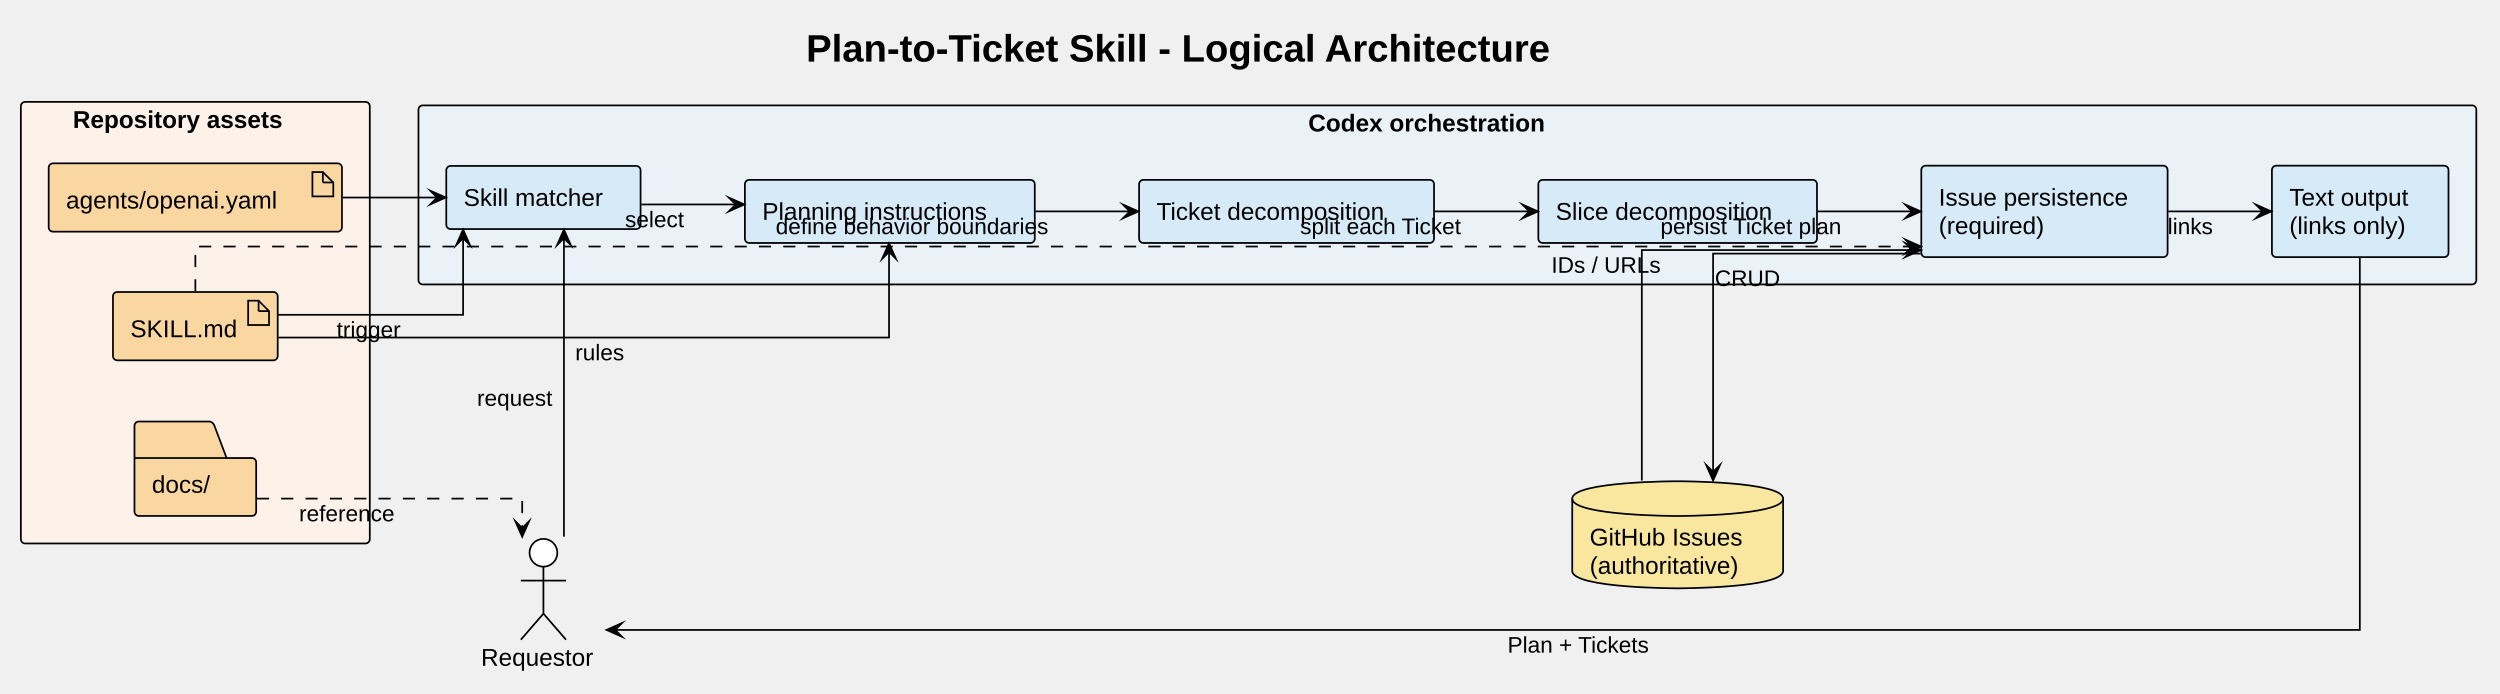
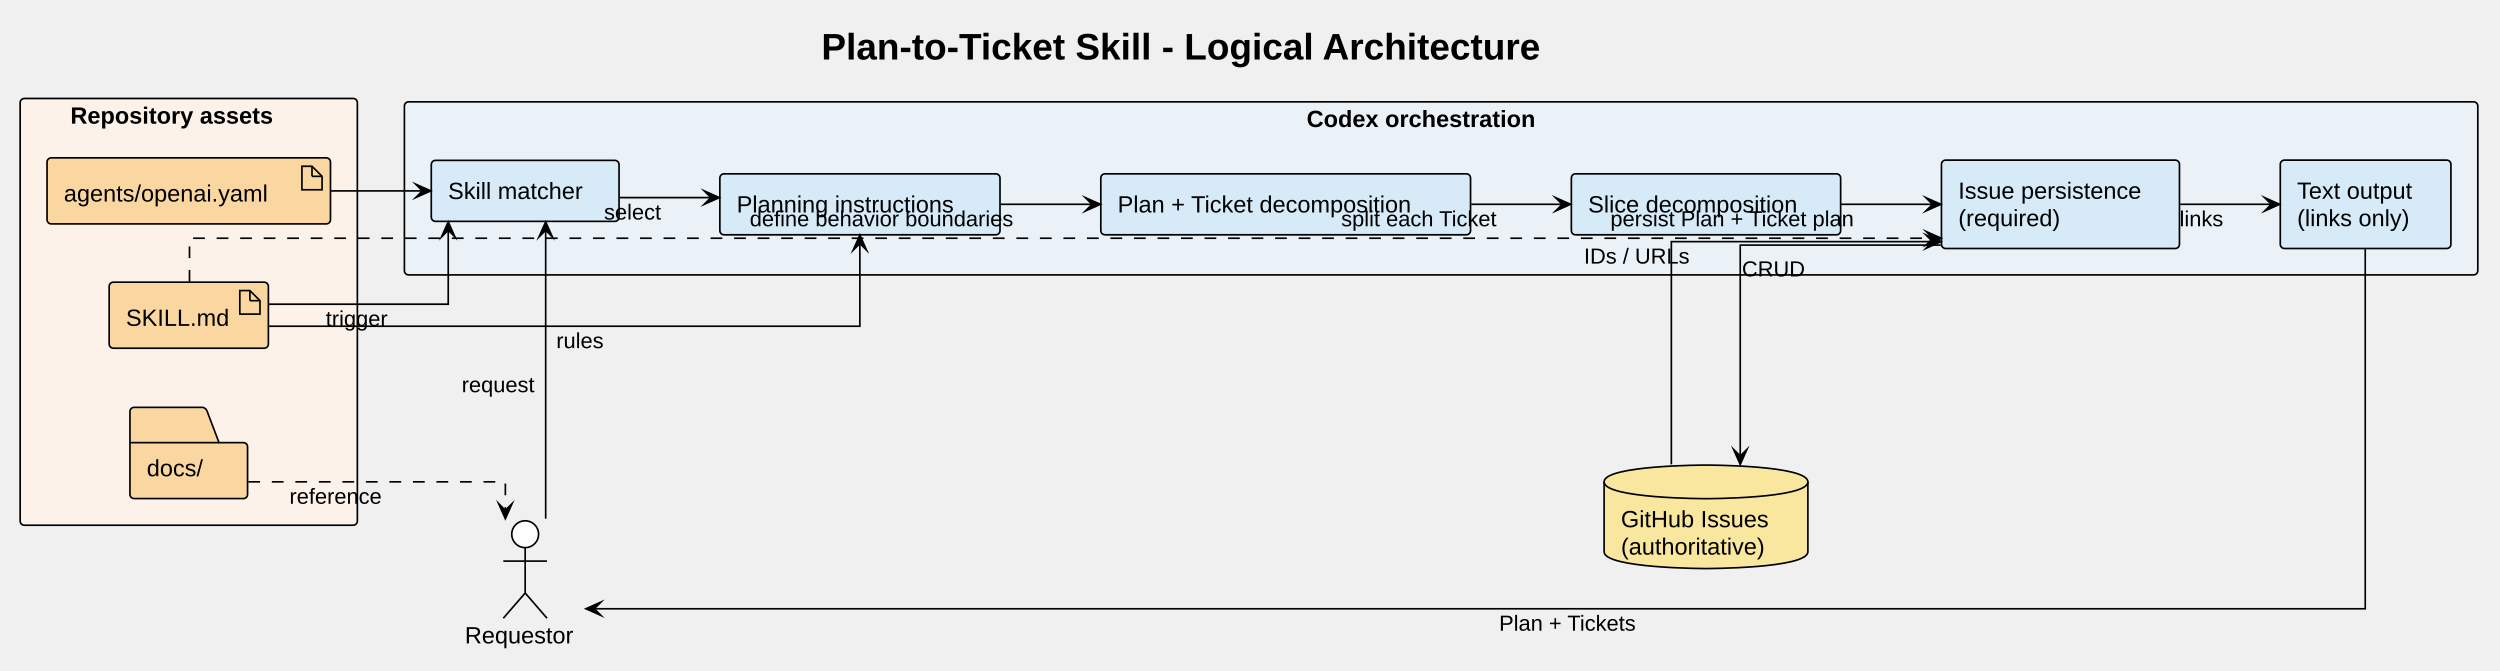
- <svg xmlns="http://www.w3.org/2000/svg" contentStyleType="text/css" data-diagram-type="DESCRIPTION" height="399px" preserveAspectRatio="none" style="width:1438px;height:399px;background:#FFFFFF;" version="1.1" viewBox="0 0 1438 399" width="1438px" zoomAndPan="magnify">
+ <svg xmlns="http://www.w3.org/2000/svg" contentStyleType="text/css" data-diagram-type="DESCRIPTION" height="399px" preserveAspectRatio="none" style="width:1488px;height:399px;background:#FFFFFF;" version="1.1" viewBox="0 0 1488 399" width="1488px" zoomAndPan="magnify">
  <defs />
  <g>
    <g class="title" data-source-line="10">
-       <text fill="#000000" font-family="Arial" font-size="22" font-weight="700" lengthAdjust="spacing" textLength="508.986" x="463.692" y="35.421">Plan-to-Ticket Skill - Logical Architecture</text>
+       <text fill="#000000" font-family="Arial" font-size="22" font-weight="700" lengthAdjust="spacing" textLength="508.986" x="488.902" y="35.421">Plan-to-Ticket Skill - Logical Architecture</text>
    </g>
    <g class="cluster" data-qualified-name="orchestration" data-source-line="14" id="ent0002">
-       <rect fill="#EAF2F8" height="103" rx="2.5" ry="2.5" style="stroke:#000000;stroke-width:1;" width="1183.67" x="240.7" y="60.609" />
-       <text fill="#000000" font-family="Arial" font-size="14" font-weight="700" lengthAdjust="spacing" textLength="160.05" x="752.51" y="75.605">Codex orchestration</text>
+       <rect fill="#EAF2F8" height="103" rx="2.5" ry="2.5" style="stroke:#000000;stroke-width:1;" width="1234.09" x="240.7" y="60.609" />
+       <text fill="#000000" font-family="Arial" font-size="14" font-weight="700" lengthAdjust="spacing" textLength="160.05" x="777.72" y="75.605">Codex orchestration</text>
    </g>
    <g class="cluster" data-qualified-name="repository" data-source-line="25" id="ent0010">
      <rect fill="#FDF2E9" height="254" rx="2.5" ry="2.5" style="stroke:#000000;stroke-width:1;" width="200.7" x="12" y="58.609" />
      <text fill="#000000" font-family="Arial" font-size="14" font-weight="700" lengthAdjust="spacing" textLength="140.895" x="41.902" y="73.605">Repository assets</text>
    </g>
    <g class="entity" data-qualified-name="orchestration.matcher" data-source-line="15" id="ent0003">
      <rect fill="#D6EAF8" height="36.297" rx="2.5" ry="2.5" style="stroke:#000000;stroke-width:1;" width="111.759" x="256.7" y="95.459" />
      <text fill="#000000" font-family="Arial" font-size="14" lengthAdjust="spacing" textLength="91.759" x="266.7" y="118.454">Skill matcher</text>
    </g>
    <g class="entity" data-qualified-name="orchestration.planner" data-source-line="16" id="ent0004">
      <rect fill="#D6EAF8" height="36.297" rx="2.5" ry="2.5" style="stroke:#000000;stroke-width:1;" width="166.74" x="428.46" y="103.459" />
      <text fill="#000000" font-family="Arial" font-size="14" lengthAdjust="spacing" textLength="146.74" x="438.46" y="126.454">Planning instructions</text>
    </g>
    <g class="entity" data-qualified-name="orchestration.ticketing" data-source-line="17" id="ent0005">
-       <rect fill="#D6EAF8" height="36.297" rx="2.5" ry="2.5" style="stroke:#000000;stroke-width:1;" width="169.652" x="655.2" y="103.459" />
-       <text fill="#000000" font-family="Arial" font-size="14" lengthAdjust="spacing" textLength="149.652" x="665.2" y="126.454">Ticket decomposition</text>
+       <rect fill="#D6EAF8" height="36.297" rx="2.5" ry="2.5" style="stroke:#000000;stroke-width:1;" width="220.067" x="655.2" y="103.459" />
+       <text fill="#000000" font-family="Arial" font-size="14" lengthAdjust="spacing" textLength="200.067" x="665.2" y="126.454">Plan + Ticket decomposition</text>
    </g>
    <g class="entity" data-qualified-name="orchestration.slicing" data-source-line="18" id="ent0006">
-       <rect fill="#D6EAF8" height="36.297" rx="2.5" ry="2.5" style="stroke:#000000;stroke-width:1;" width="160.28" x="884.85" y="103.459" />
-       <text fill="#000000" font-family="Arial" font-size="14" lengthAdjust="spacing" textLength="140.28" x="894.85" y="126.454">Slice decomposition</text>
+       <rect fill="#D6EAF8" height="36.297" rx="2.5" ry="2.5" style="stroke:#000000;stroke-width:1;" width="160.28" x="935.27" y="103.459" />
+       <text fill="#000000" font-family="Arial" font-size="14" lengthAdjust="spacing" textLength="140.28" x="945.27" y="126.454">Slice decomposition</text>
    </g>
    <g class="entity" data-qualified-name="orchestration.persistence" data-source-line="19" id="ent0007">
-       <rect fill="#D6EAF8" height="52.594" rx="2.5" ry="2.5" style="stroke:#000000;stroke-width:1;" width="141.673" x="1105.13" y="95.309" />
-       <text fill="#000000" font-family="Arial" font-size="14" lengthAdjust="spacing" textLength="121.673" x="1115.13" y="118.305">Issue persistence</text>
-       <text fill="#000000" font-family="Arial" font-size="14" lengthAdjust="spacing" textLength="70.198" x="1115.13" y="134.601">(required)</text>
+       <rect fill="#D6EAF8" height="52.594" rx="2.5" ry="2.5" style="stroke:#000000;stroke-width:1;" width="141.673" x="1155.55" y="95.309" />
+       <text fill="#000000" font-family="Arial" font-size="14" lengthAdjust="spacing" textLength="121.673" x="1165.55" y="118.305">Issue persistence</text>
+       <text fill="#000000" font-family="Arial" font-size="14" lengthAdjust="spacing" textLength="70.198" x="1165.55" y="134.601">(required)</text>
    </g>
    <g class="entity" data-qualified-name="orchestration.output" data-source-line="20" id="ent0008">
-       <rect fill="#D6EAF8" height="52.594" rx="2.5" ry="2.5" style="stroke:#000000;stroke-width:1;" width="101.566" x="1306.81" y="95.309" />
-       <text fill="#000000" font-family="Arial" font-size="14" lengthAdjust="spacing" textLength="81.566" x="1316.81" y="118.305">Text output</text>
-       <text fill="#000000" font-family="Arial" font-size="14" lengthAdjust="spacing" textLength="77.041" x="1316.81" y="134.601">(links only)</text>
+       <rect fill="#D6EAF8" height="52.594" rx="2.5" ry="2.5" style="stroke:#000000;stroke-width:1;" width="101.566" x="1357.22" y="95.309" />
+       <text fill="#000000" font-family="Arial" font-size="14" lengthAdjust="spacing" textLength="81.566" x="1367.22" y="118.305">Text output</text>
+       <text fill="#000000" font-family="Arial" font-size="14" lengthAdjust="spacing" textLength="77.041" x="1367.22" y="134.601">(links only)</text>
    </g>
    <g class="entity" data-qualified-name="repository.skill" data-source-line="26" id="ent0011">
      <rect fill="#FAD7A0" height="39.297" rx="2.5" ry="2.5" style="stroke:#000000;stroke-width:1;" width="94.77" x="64.97" y="167.959" />
      <polygon fill="#FAD7A0" points="142.74,172.959,142.74,186.959,154.74,186.959,154.74,178.959,148.74,172.959,142.74,172.959" style="stroke:#000000;stroke-width:1;stroke-linejoin:miter;stroke-miterlimit:10;" />
      <line style="stroke:#000000;stroke-width:1;" x1="148.74" x2="148.74" y1="172.959" y2="178.959" />
      <line style="stroke:#000000;stroke-width:1;" x1="154.74" x2="148.74" y1="178.959" y2="178.959" />
      <text fill="#000000" font-family="Arial" font-size="14" lengthAdjust="spacing" textLength="64.77" x="74.97" y="193.954">SKILL.md</text>
    </g>
    <g class="entity" data-qualified-name="repository.metadata" data-source-line="27" id="ent0012">
      <rect fill="#FAD7A0" height="39.297" rx="2.5" ry="2.5" style="stroke:#000000;stroke-width:1;" width="168.701" x="28" y="93.959" />
      <polygon fill="#FAD7A0" points="179.701,98.959,179.701,112.959,191.701,112.959,191.701,104.959,185.701,98.959,179.701,98.959" style="stroke:#000000;stroke-width:1;stroke-linejoin:miter;stroke-miterlimit:10;" />
      <line style="stroke:#000000;stroke-width:1;" x1="185.701" x2="185.701" y1="98.959" y2="104.959" />
      <line style="stroke:#000000;stroke-width:1;" x1="191.701" x2="185.701" y1="104.959" y2="104.959" />
      <text fill="#000000" font-family="Arial" font-size="14" lengthAdjust="spacing" textLength="138.701" x="38" y="119.954">agents/openai.yaml</text>
    </g>
    <g class="entity" data-qualified-name="repository.docs" data-source-line="28" id="ent0013">
      <path d="M79.85,242.459 L120.85,242.459 A3.75,3.75 0 0 1 123.35,244.959 L130.35,263.459 L144.85,263.459 A2.5,2.5 0 0 1 147.35,265.959 L147.35,294.256 A2.5,2.5 0 0 1 144.85,296.756 L79.85,296.756 A2.5,2.5 0 0 1 77.35,294.256 L77.35,244.959 A2.5,2.5 0 0 1 79.85,242.459" fill="#FAD7A0" style="stroke:#000000;stroke-width:1;" />
      <line style="stroke:#000000;stroke-width:1;" x1="77.35" x2="130.35" y1="263.459" y2="263.459" />
      <text fill="#000000" font-family="Arial" font-size="14" lengthAdjust="spacing" textLength="37.16" x="87.35" y="283.454">docs/</text>
    </g>
    <g class="entity" data-qualified-name="requestor" data-source-line="12" id="ent0001">
      <ellipse cx="312.579" cy="317.959" fill="#FFFFFF" rx="8" ry="8" style="stroke:#000000;stroke-width:1;" />
      <path d="M312.579,325.959 L312.579,352.959 M299.579,333.959 L325.579,333.959 M312.579,352.959 L299.579,367.959 M312.579,352.959 L325.579,367.959" fill="none" style="stroke:#000000;stroke-width:1;" />
      <text fill="#000000" font-family="Arial" font-size="14" lengthAdjust="spacing" textLength="71.818" x="276.67" y="382.954">Requestor</text>
    </g>
    <g class="entity" data-qualified-name="issues" data-source-line="23" id="ent0009">
-       <path d="M904.35,286.809 C904.35,276.809 964.997,276.809 964.997,276.809 C964.997,276.809 1025.645,276.809 1025.645,286.809 L1025.645,328.403 C1025.645,338.403 964.997,338.403 964.997,338.403 C964.997,338.403 904.35,338.403 904.35,328.403 L904.35,286.809" fill="#F9E79F" style="stroke:#000000;stroke-width:1;" />
-       <path d="M904.35,286.809 C904.35,296.809 964.997,296.809 964.997,296.809 C964.997,296.809 1025.645,296.809 1025.645,286.809" fill="none" style="stroke:#000000;stroke-width:1;" />
-       <text fill="#000000" font-family="Arial" font-size="14" lengthAdjust="spacing" textLength="96.462" x="914.35" y="313.805">GitHub Issues</text>
-       <text fill="#000000" font-family="Arial" font-size="14" lengthAdjust="spacing" textLength="101.295" x="914.35" y="330.101">(authoritative)</text>
+       <path d="M954.76,286.809 C954.76,276.809 1015.408,276.809 1015.408,276.809 C1015.408,276.809 1076.055,276.809 1076.055,286.809 L1076.055,328.403 C1076.055,338.403 1015.408,338.403 1015.408,338.403 C1015.408,338.403 954.76,338.403 954.76,328.403 L954.76,286.809" fill="#F9E79F" style="stroke:#000000;stroke-width:1;" />
+       <path d="M954.76,286.809 C954.76,296.809 1015.408,296.809 1015.408,296.809 C1015.408,296.809 1076.055,296.809 1076.055,286.809" fill="none" style="stroke:#000000;stroke-width:1;" />
+       <text fill="#000000" font-family="Arial" font-size="14" lengthAdjust="spacing" textLength="96.462" x="964.76" y="313.805">GitHub Issues</text>
+       <text fill="#000000" font-family="Arial" font-size="14" lengthAdjust="spacing" textLength="101.295" x="964.76" y="330.101">(authoritative)</text>
    </g>
    <g class="link" data-entity-1="ent0001" data-entity-2="ent0003" data-link-type="dependency" data-source-line="31" id="lnk14">
-       <path d="M324.37,308.709 C324.37,257.629 324.37,175.019 324.37,137.049" fill="none" id="requestor-to-matcher" style="stroke:#000000;stroke-width:1;" />
-       <polygon fill="#000000" points="324.37,132.049,320.37,141.049,324.37,137.049,328.37,141.049,324.37,132.049" style="stroke:#000000;stroke-width:1;stroke-linejoin:miter;stroke-miterlimit:10;" />
-       <text fill="#000000" font-family="Arial" font-size="13" lengthAdjust="spacing" textLength="49.702" x="274.37" y="233.446">request</text>
+       <path d="M324.79,308.709 C324.79,257.629 324.79,175.019 324.79,137.049" fill="none" id="requestor-to-matcher" style="stroke:#000000;stroke-width:1;" />
+       <polygon fill="#000000" points="324.79,132.049,320.79,141.049,324.79,137.049,328.79,141.049,324.79,132.049" style="stroke:#000000;stroke-width:1;stroke-linejoin:miter;stroke-miterlimit:10;" />
+       <text fill="#000000" font-family="Arial" font-size="13" lengthAdjust="spacing" textLength="49.702" x="274.79" y="233.446">request</text>
    </g>
    <g class="link" data-entity-1="ent0003" data-entity-2="ent0004" data-link-type="dependency" data-source-line="32" id="lnk15">
      <path d="M368.88,117.609 C387.29,117.609 403.16,117.609 423.14,117.609" fill="none" id="matcher-to-planner" style="stroke:#000000;stroke-width:1;" />
      <polygon fill="#000000" points="428.14,117.609,419.14,113.609,423.14,117.609,419.14,121.609,428.14,117.609" style="stroke:#000000;stroke-width:1;stroke-linejoin:miter;stroke-miterlimit:10;" />
      <text fill="#000000" font-family="Arial" font-size="13" lengthAdjust="spacing" textLength="38.626" x="359.51" y="130.676">select</text>
    </g>
    <g class="link" data-entity-1="ent0004" data-entity-2="ent0005" data-link-type="dependency" data-source-line="33" id="lnk16">
-       <path d="M595.51,121.609 C614.84,121.609 630.43,121.609 649.83,121.609" fill="none" id="planner-to-ticketing" style="stroke:#000000;stroke-width:1;" />
-       <polygon fill="#000000" points="654.83,121.609,645.83,117.609,649.83,121.609,645.83,125.609,654.83,121.609" style="stroke:#000000;stroke-width:1;stroke-linejoin:miter;stroke-miterlimit:10;" />
-       <text fill="#000000" font-family="Arial" font-size="13" lengthAdjust="spacing" textLength="178.629" x="446.17" y="134.676">define behavior boundaries</text>
+       <path d="M595.51,121.609 C614.54,121.609 630.03,121.609 649.98,121.609" fill="none" id="planner-to-ticketing" style="stroke:#000000;stroke-width:1;" />
+       <polygon fill="#000000" points="654.98,121.609,645.98,117.609,649.98,121.609,645.98,125.609,654.98,121.609" style="stroke:#000000;stroke-width:1;stroke-linejoin:miter;stroke-miterlimit:10;" />
+       <text fill="#000000" font-family="Arial" font-size="13" lengthAdjust="spacing" textLength="178.629" x="446.24" y="134.676">define behavior boundaries</text>
    </g>
    <g class="link" data-entity-1="ent0005" data-entity-2="ent0006" data-link-type="dependency" data-source-line="34" id="lnk17">
-       <path d="M825.08,121.609 C844.61,121.609 860.32,121.609 879.65,121.609" fill="none" id="ticketing-to-slicing" style="stroke:#000000;stroke-width:1;" />
-       <polygon fill="#000000" points="884.65,121.609,875.65,117.609,879.65,121.609,875.65,125.609,884.65,121.609" style="stroke:#000000;stroke-width:1;stroke-linejoin:miter;stroke-miterlimit:10;" />
-       <text fill="#000000" font-family="Arial" font-size="13" lengthAdjust="spacing" textLength="106.285" x="747.86" y="134.676">split each Ticket</text>
+       <path d="M875.69,121.609 C895.59,121.609 910.98,121.609 929.83,121.609" fill="none" id="ticketing-to-slicing" style="stroke:#000000;stroke-width:1;" />
+       <polygon fill="#000000" points="934.83,121.609,925.83,117.609,929.83,121.609,925.83,125.609,934.83,121.609" style="stroke:#000000;stroke-width:1;stroke-linejoin:miter;stroke-miterlimit:10;" />
+       <text fill="#000000" font-family="Arial" font-size="13" lengthAdjust="spacing" textLength="106.285" x="798.26" y="134.676">split each Ticket</text>
    </g>
    <g class="link" data-entity-1="ent0006" data-entity-2="ent0007" data-link-type="dependency" data-source-line="35" id="lnk18">
-       <path d="M1045.36,121.609 C1064.92,121.609 1080.71,121.609 1099.81,121.609" fill="none" id="slicing-to-persistence" style="stroke:#000000;stroke-width:1;" />
-       <polygon fill="#000000" points="1104.81,121.609,1095.81,117.609,1099.81,121.609,1095.81,125.609,1104.81,121.609" style="stroke:#000000;stroke-width:1;stroke-linejoin:miter;stroke-miterlimit:10;" />
-       <text fill="#000000" font-family="Arial" font-size="13" lengthAdjust="spacing" textLength="119.507" x="955.08" y="134.676">persist Ticket plan</text>
+       <path d="M1095.77,121.609 C1115.33,121.609 1131.12,121.609 1150.22,121.609" fill="none" id="slicing-to-persistence" style="stroke:#000000;stroke-width:1;" />
+       <polygon fill="#000000" points="1155.22,121.609,1146.22,117.609,1150.22,121.609,1146.22,125.609,1155.22,121.609" style="stroke:#000000;stroke-width:1;stroke-linejoin:miter;stroke-miterlimit:10;" />
+       <text fill="#000000" font-family="Arial" font-size="13" lengthAdjust="spacing" textLength="166.321" x="958.5" y="134.676">persist Plan + Ticket plan</text>
    </g>
    <g class="link" data-entity-1="ent0007" data-entity-2="ent0009" data-link-type="dependency" data-source-line="36" id="lnk19">
-       <path d="M1104.73,145.869 C1050.59,145.869 985.37,145.869 985.37,145.869 C985.37,145.869 985.37,224.429 985.37,271.429" fill="none" id="persistence-to-issues" style="stroke:#000000;stroke-width:1;" />
-       <polygon fill="#000000" points="985.37,276.429,989.37,267.429,985.37,271.429,981.37,267.429,985.37,276.429" style="stroke:#000000;stroke-width:1;stroke-linejoin:miter;stroke-miterlimit:10;" />
-       <text fill="#000000" font-family="Arial" font-size="13" lengthAdjust="spacing" textLength="37.635" x="986.37" y="164.536">CRUD</text>
+       <path d="M1155.14,145.869 C1101.01,145.869 1035.79,145.869 1035.79,145.869 C1035.79,145.869 1035.79,224.429 1035.79,271.429" fill="none" id="persistence-to-issues" style="stroke:#000000;stroke-width:1;" />
+       <polygon fill="#000000" points="1035.79,276.429,1039.79,267.429,1035.79,271.429,1031.79,267.429,1035.79,276.429" style="stroke:#000000;stroke-width:1;stroke-linejoin:miter;stroke-miterlimit:10;" />
+       <text fill="#000000" font-family="Arial" font-size="13" lengthAdjust="spacing" textLength="37.635" x="1036.79" y="164.536">CRUD</text>
    </g>
    <g class="link" data-entity-1="ent0009" data-entity-2="ent0007" data-link-type="dependency" data-source-line="37" id="lnk20">
-       <path d="M944.37,276.419 C944.37,228.899 944.37,143.829 944.37,143.829 C944.37,143.829 1031.83,143.829 1099.91,143.829" fill="none" id="issues-to-persistence" style="stroke:#000000;stroke-width:1;" />
-       <polygon fill="#000000" points="1104.91,143.829,1095.91,139.829,1099.91,143.829,1095.91,147.829,1104.91,143.829" style="stroke:#000000;stroke-width:1;stroke-linejoin:miter;stroke-miterlimit:10;" />
-       <text fill="#000000" font-family="Arial" font-size="13" lengthAdjust="spacing" textLength="65.825" x="892.35" y="156.896">IDs / URLs</text>
+       <path d="M994.79,276.419 C994.79,228.899 994.79,143.829 994.79,143.829 C994.79,143.829 1082.24,143.829 1150.32,143.829" fill="none" id="issues-to-persistence" style="stroke:#000000;stroke-width:1;" />
+       <polygon fill="#000000" points="1155.32,143.829,1146.32,139.829,1150.32,143.829,1146.32,147.829,1155.32,143.829" style="stroke:#000000;stroke-width:1;stroke-linejoin:miter;stroke-miterlimit:10;" />
+       <text fill="#000000" font-family="Arial" font-size="13" lengthAdjust="spacing" textLength="65.825" x="942.76" y="156.896">IDs / URLs</text>
    </g>
    <g class="link" data-entity-1="ent0007" data-entity-2="ent0008" data-link-type="dependency" data-source-line="38" id="lnk21">
-       <path d="M1247.23,121.609 C1267.01,121.609 1283.08,121.609 1301.46,121.609" fill="none" id="persistence-to-output" style="stroke:#000000;stroke-width:1;" />
-       <polygon fill="#000000" points="1306.46,121.609,1297.46,117.609,1301.46,121.609,1297.46,125.609,1306.46,121.609" style="stroke:#000000;stroke-width:1;stroke-linejoin:miter;stroke-miterlimit:10;" />
-       <text fill="#000000" font-family="Arial" font-size="13" lengthAdjust="spacing" textLength="29.764" x="1246.84" y="134.676">links</text>
+       <path d="M1297.64,121.609 C1317.42,121.609 1333.5,121.609 1351.87,121.609" fill="none" id="persistence-to-output" style="stroke:#000000;stroke-width:1;" />
+       <polygon fill="#000000" points="1356.87,121.609,1347.87,117.609,1351.87,121.609,1347.87,125.609,1356.87,121.609" style="stroke:#000000;stroke-width:1;stroke-linejoin:miter;stroke-miterlimit:10;" />
+       <text fill="#000000" font-family="Arial" font-size="13" lengthAdjust="spacing" textLength="29.764" x="1297.26" y="134.676">links</text>
    </g>
    <g class="link" data-entity-1="ent0008" data-entity-2="ent0001" data-link-type="dependency" data-source-line="39" id="lnk22">
-       <path d="M1357.37,148.289 C1357.37,210.969 1357.37,362.329 1357.37,362.329 C1357.37,362.329 538.17,362.329 353.85,362.329" fill="none" id="output-to-requestor" style="stroke:#000000;stroke-width:1;" />
-       <polygon fill="#000000" points="348.85,362.329,357.85,366.329,353.85,362.329,357.85,358.329,348.85,362.329" style="stroke:#000000;stroke-width:1;stroke-linejoin:miter;stroke-miterlimit:10;" />
-       <text fill="#000000" font-family="Arial" font-size="13" lengthAdjust="spacing" textLength="92.911" x="867.13" y="375.396">Plan + Tickets</text>
+       <path d="M1407.79,148.289 C1407.79,210.969 1407.79,362.329 1407.79,362.329 C1407.79,362.329 543.1,362.329 353.71,362.329" fill="none" id="output-to-requestor" style="stroke:#000000;stroke-width:1;" />
+       <polygon fill="#000000" points="348.71,362.329,357.71,366.329,353.71,362.329,357.71,358.329,348.71,362.329" style="stroke:#000000;stroke-width:1;stroke-linejoin:miter;stroke-miterlimit:10;" />
+       <text fill="#000000" font-family="Arial" font-size="13" lengthAdjust="spacing" textLength="92.911" x="892.27" y="375.396">Plan + Tickets</text>
    </g>
    <g class="link" data-entity-1="ent0011" data-entity-2="ent0003" data-link-type="dependency" data-source-line="41" id="lnk23">
-       <path d="M159.82,181.059 C205.07,181.059 266.37,181.059 266.37,181.059 C266.37,181.059 266.37,157.009 266.37,137.039" fill="none" id="skill-to-matcher" style="stroke:#000000;stroke-width:1;" />
-       <polygon fill="#000000" points="266.37,132.039,262.37,141.039,266.37,137.039,270.37,141.039,266.37,132.039" style="stroke:#000000;stroke-width:1;stroke-linejoin:miter;stroke-miterlimit:10;" />
-       <text fill="#000000" font-family="Arial" font-size="13" lengthAdjust="spacing" textLength="43.9" x="193.61" y="194.126">trigger</text>
+       <path d="M159.95,181.059 C205.32,181.059 266.79,181.059 266.79,181.059 C266.79,181.059 266.79,157.009 266.79,137.039" fill="none" id="skill-to-matcher" style="stroke:#000000;stroke-width:1;" />
+       <polygon fill="#000000" points="266.79,132.039,262.79,141.039,266.79,137.039,270.79,141.039,266.79,132.039" style="stroke:#000000;stroke-width:1;stroke-linejoin:miter;stroke-miterlimit:10;" />
+       <text fill="#000000" font-family="Arial" font-size="13" lengthAdjust="spacing" textLength="43.9" x="193.88" y="194.126">trigger</text>
    </g>
    <g class="link" data-entity-1="ent0011" data-entity-2="ent0004" data-link-type="dependency" data-source-line="42" id="lnk24">
-       <path d="M160.09,194.159 C266,194.159 511.37,194.159 511.37,194.159 C511.37,194.159 511.37,166.409 511.37,144.919" fill="none" id="skill-to-planner" style="stroke:#000000;stroke-width:1;" />
-       <polygon fill="#000000" points="511.37,139.919,507.37,148.919,511.37,144.919,515.37,148.919,511.37,139.919" style="stroke:#000000;stroke-width:1;stroke-linejoin:miter;stroke-miterlimit:10;" />
-       <text fill="#000000" font-family="Arial" font-size="13" lengthAdjust="spacing" textLength="31.967" x="330.85" y="207.226">rules</text>
+       <path d="M160.14,194.159 C266.16,194.159 511.79,194.159 511.79,194.159 C511.79,194.159 511.79,166.409 511.79,144.919" fill="none" id="skill-to-planner" style="stroke:#000000;stroke-width:1;" />
+       <polygon fill="#000000" points="511.79,139.919,507.79,148.919,511.79,144.919,515.79,148.919,511.79,139.919" style="stroke:#000000;stroke-width:1;stroke-linejoin:miter;stroke-miterlimit:10;" />
+       <text fill="#000000" font-family="Arial" font-size="13" lengthAdjust="spacing" textLength="31.967" x="331.08" y="207.226">rules</text>
    </g>
    <g class="link" data-entity-1="ent0011" data-entity-2="ent0007" data-link-type="dependency" data-source-line="43" id="lnk25">
-       <path d="M112.37,167.649 C112.37,155.299 112.37,141.799 112.37,141.799 C112.37,141.799 861.94,141.799 1099.95,141.799" fill="none" id="skill-to-persistence" style="stroke:#000000;stroke-width:1;stroke-dasharray:7,7;" />
-       <polygon fill="#000000" points="1104.95,141.799,1095.95,137.799,1099.95,141.799,1095.95,145.799,1104.95,141.799" style="stroke:#000000;stroke-width:1;stroke-linejoin:miter;stroke-miterlimit:10;" />
+       <path d="M112.79,167.649 C112.79,155.299 112.79,141.799 112.79,141.799 C112.79,141.799 905.17,141.799 1150.45,141.799" fill="none" id="skill-to-persistence" style="stroke:#000000;stroke-width:1;stroke-dasharray:7,7;" />
+       <polygon fill="#000000" points="1155.45,141.799,1146.45,137.799,1150.45,141.799,1146.45,145.799,1155.45,141.799" style="stroke:#000000;stroke-width:1;stroke-linejoin:miter;stroke-miterlimit:10;" />
    </g>
    <g class="link" data-entity-1="ent0012" data-entity-2="ent0003" data-link-type="dependency" data-source-line="44" id="lnk26">
      <path d="M196.98,113.609 C217.04,113.609 232.96,113.609 251.4,113.609" fill="none" id="metadata-to-matcher" style="stroke:#000000;stroke-width:1;" />
      <polygon fill="#000000" points="256.4,113.609,247.4,109.609,251.4,113.609,247.4,117.609,256.4,113.609" style="stroke:#000000;stroke-width:1;stroke-linejoin:miter;stroke-miterlimit:10;" />
    </g>
    <g class="link" data-entity-1="ent0013" data-entity-2="ent0001" data-link-type="dependency" data-source-line="45" id="lnk27">
-       <path d="M147.72,286.789 C202.18,286.789 300.37,286.789 300.37,286.789 C300.37,286.789 300.37,291.829 300.37,303.749" fill="none" id="docs-to-requestor" style="stroke:#000000;stroke-width:1;stroke-dasharray:7,7;" />
-       <polygon fill="#000000" points="300.37,308.749,304.37,299.749,300.37,303.749,296.37,299.749,300.37,308.749" style="stroke:#000000;stroke-width:1;stroke-linejoin:miter;stroke-miterlimit:10;" />
-       <text fill="#000000" font-family="Arial" font-size="13" lengthAdjust="spacing" textLength="62.645" x="172.02" y="299.856">reference</text>
+       <path d="M147.79,286.789 C202.38,286.789 300.79,286.789 300.79,286.789 C300.79,286.789 300.79,291.829 300.79,303.749" fill="none" id="docs-to-requestor" style="stroke:#000000;stroke-width:1;stroke-dasharray:7,7;" />
+       <polygon fill="#000000" points="300.79,308.749,304.79,299.749,300.79,303.749,296.79,299.749,300.79,308.749" style="stroke:#000000;stroke-width:1;stroke-linejoin:miter;stroke-miterlimit:10;" />
+       <text fill="#000000" font-family="Arial" font-size="13" lengthAdjust="spacing" textLength="62.645" x="172.27" y="299.856">reference</text>
    </g>
  </g>
</svg>
